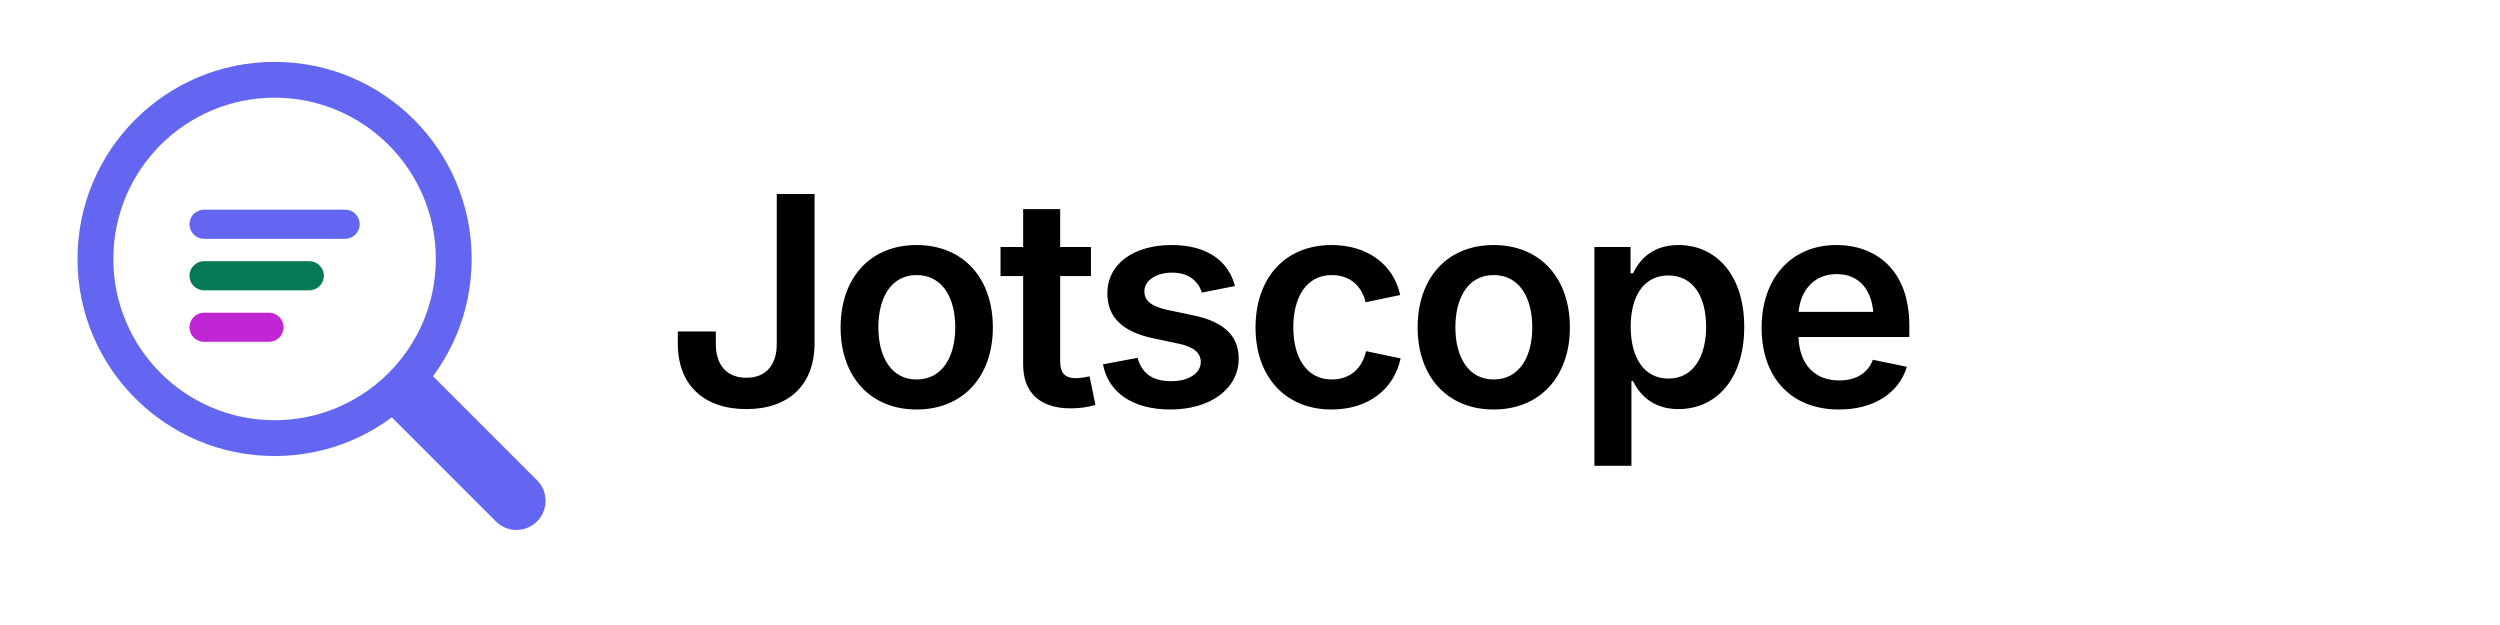
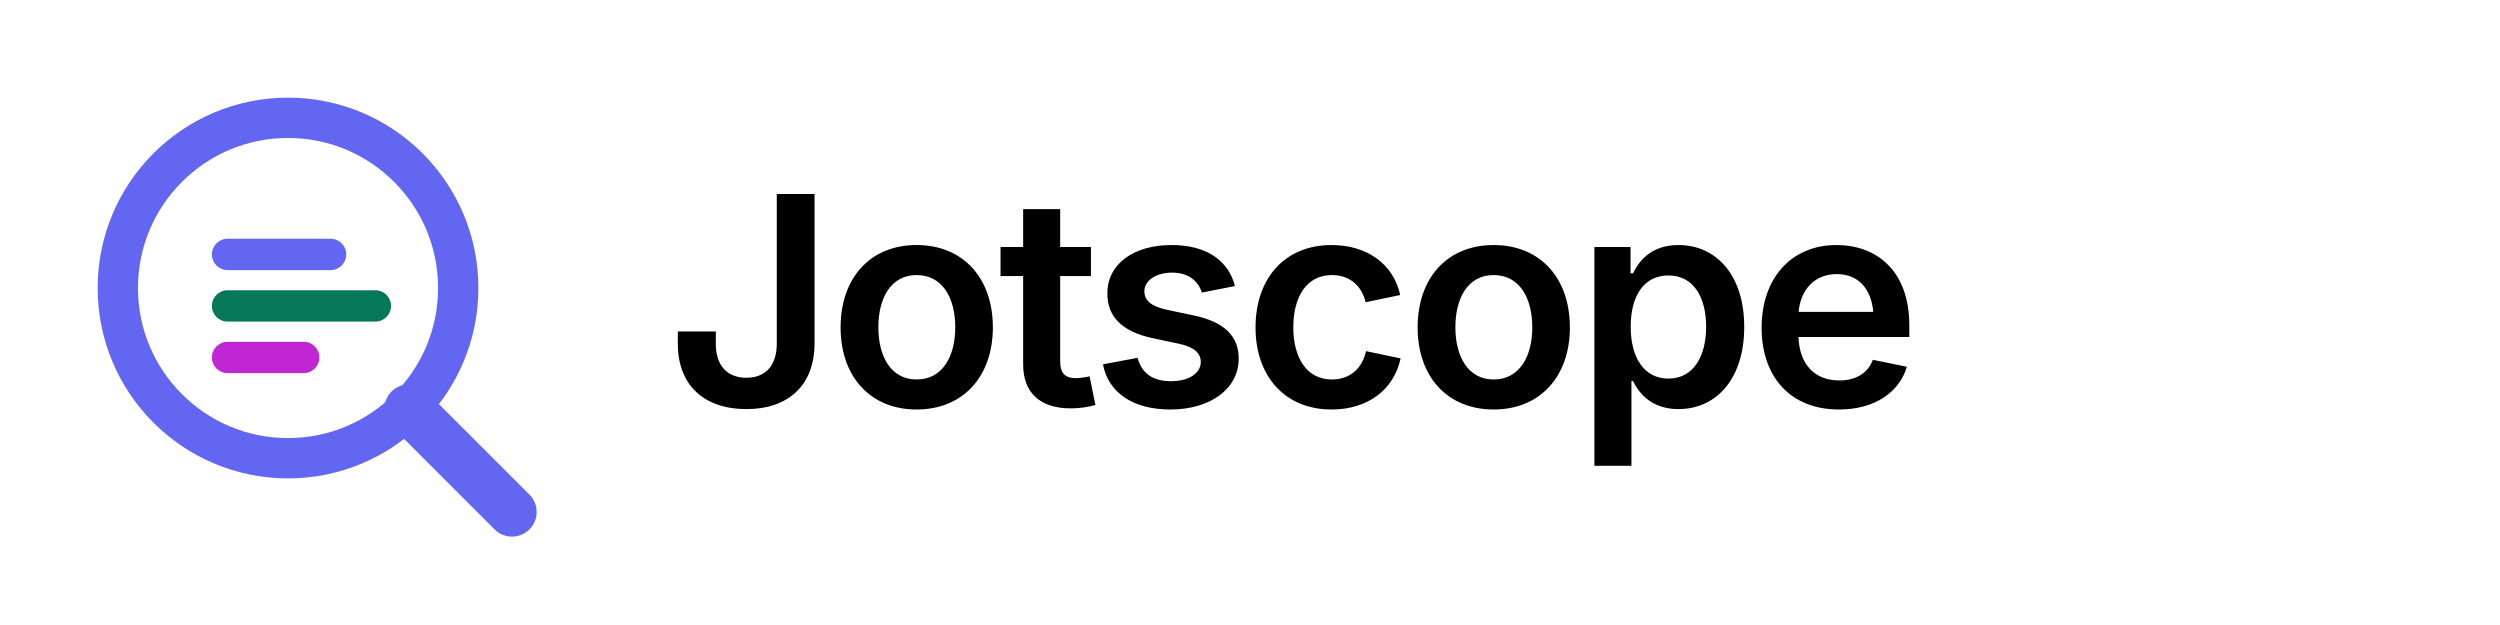
<svg xmlns="http://www.w3.org/2000/svg" viewBox="0 0 480 120" fill="none">
-   <g transform="translate(8,5) scale(0.86)">
-     <line x1="83" y1="83" x2="106" y2="106" stroke="#6366f1" stroke-width="13" stroke-linecap="round" />
-     <circle cx="52" cy="52" r="40" stroke="#6366f1" stroke-width="8" />
-     <rect x="33" y="41" width="38" height="6.5" rx="3.25" fill="#6366f1" />
-     <rect x="33" y="52.5" width="30" height="6.5" rx="3.25" fill="#047857" />
-     <rect x="33" y="64" width="21" height="6.5" rx="3.25" fill="#c026d3" />
+   <g transform="translate(8,8) scale(0.86)">
+     <line x1="82" y1="82" x2="105" y2="105" stroke="#6366f1" stroke-width="11" stroke-linecap="round" />
+     <circle cx="55" cy="55" r="38" stroke="#6366f1" stroke-width="9" />
+     <rect x="38" y="44" width="30" height="7" rx="3.5" fill="#6366f1" />
+     <rect x="38" y="55.5" width="40" height="7" rx="3.5" fill="#047857" />
+     <rect x="38" y="67" width="24" height="7" rx="3.5" fill="#c026d3" />
  </g>
  <text x="128" y="78" font-family="system-ui, -apple-system, 'Segoe UI', Inter, Arial, sans-serif" font-size="56" font-weight="600" letter-spacing="-1.5" fill="currentColor">Jotscope</text>
</svg>
